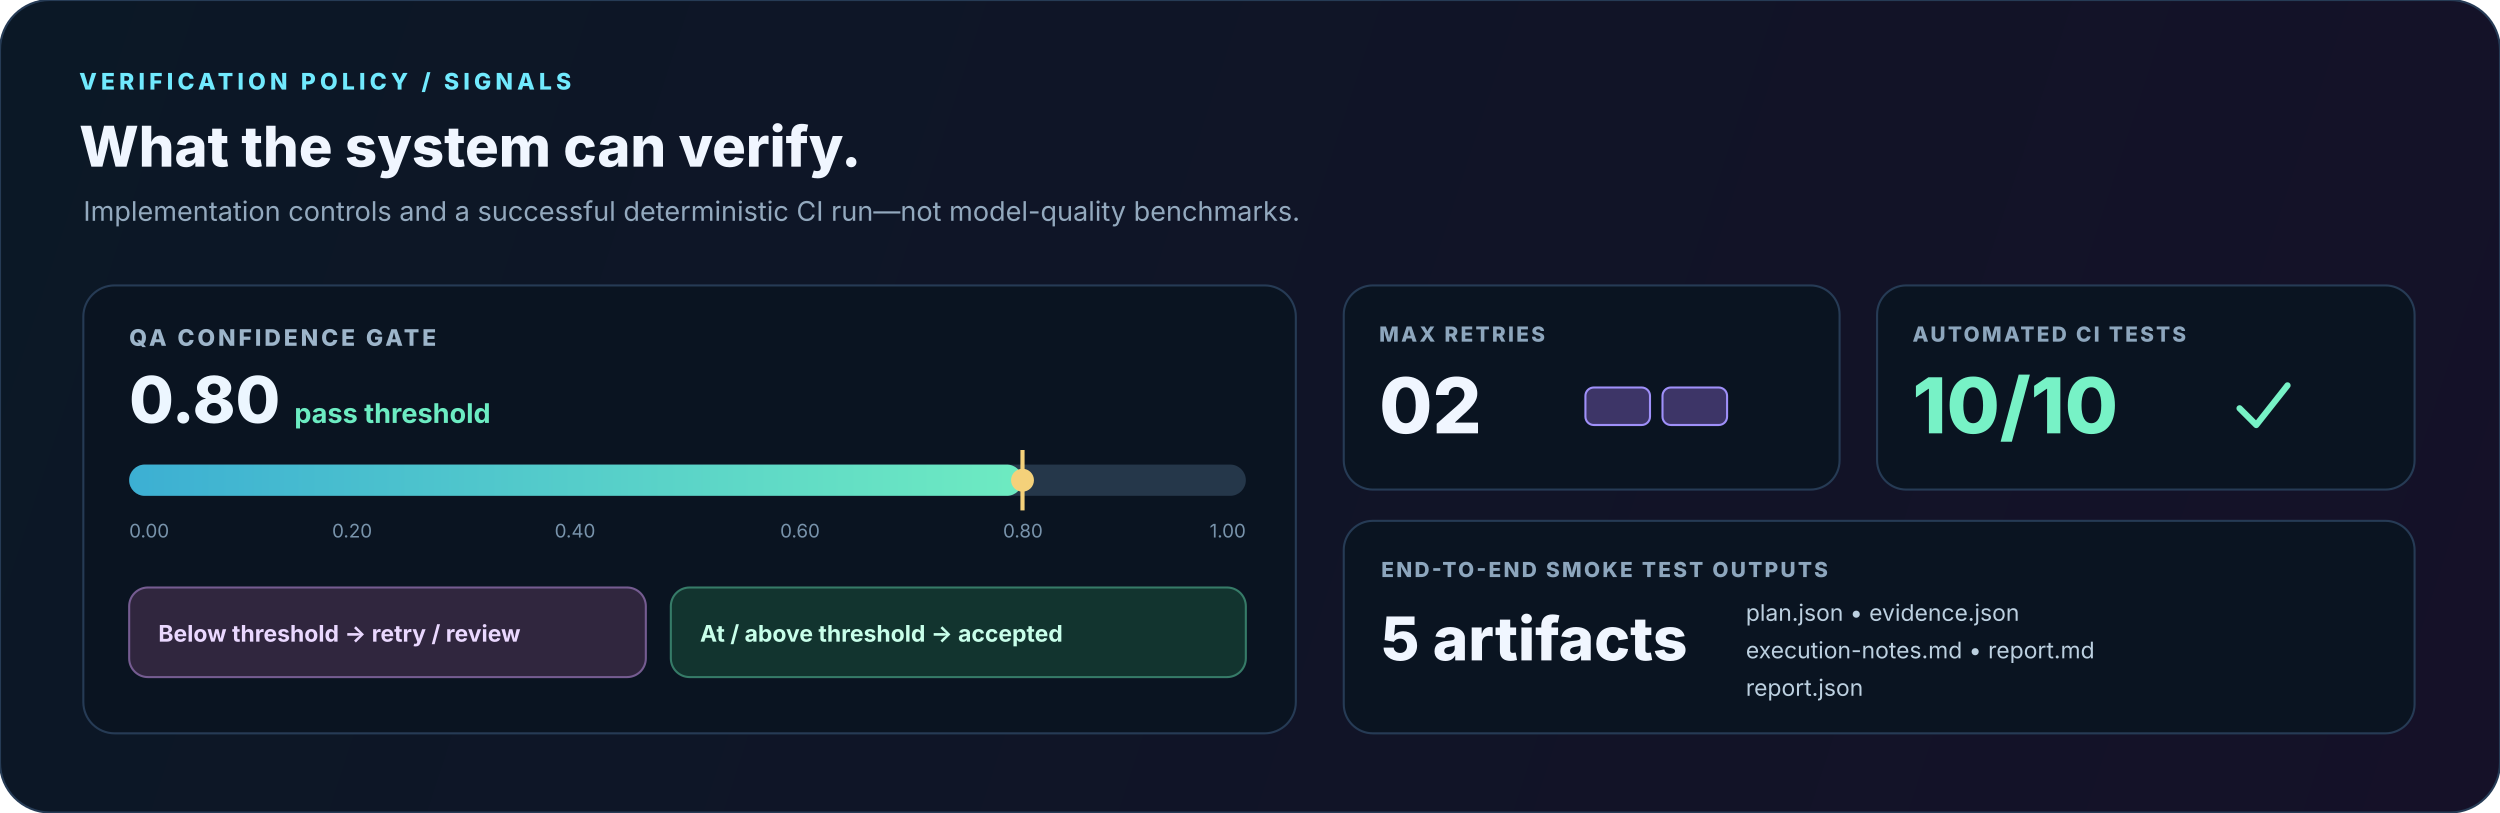
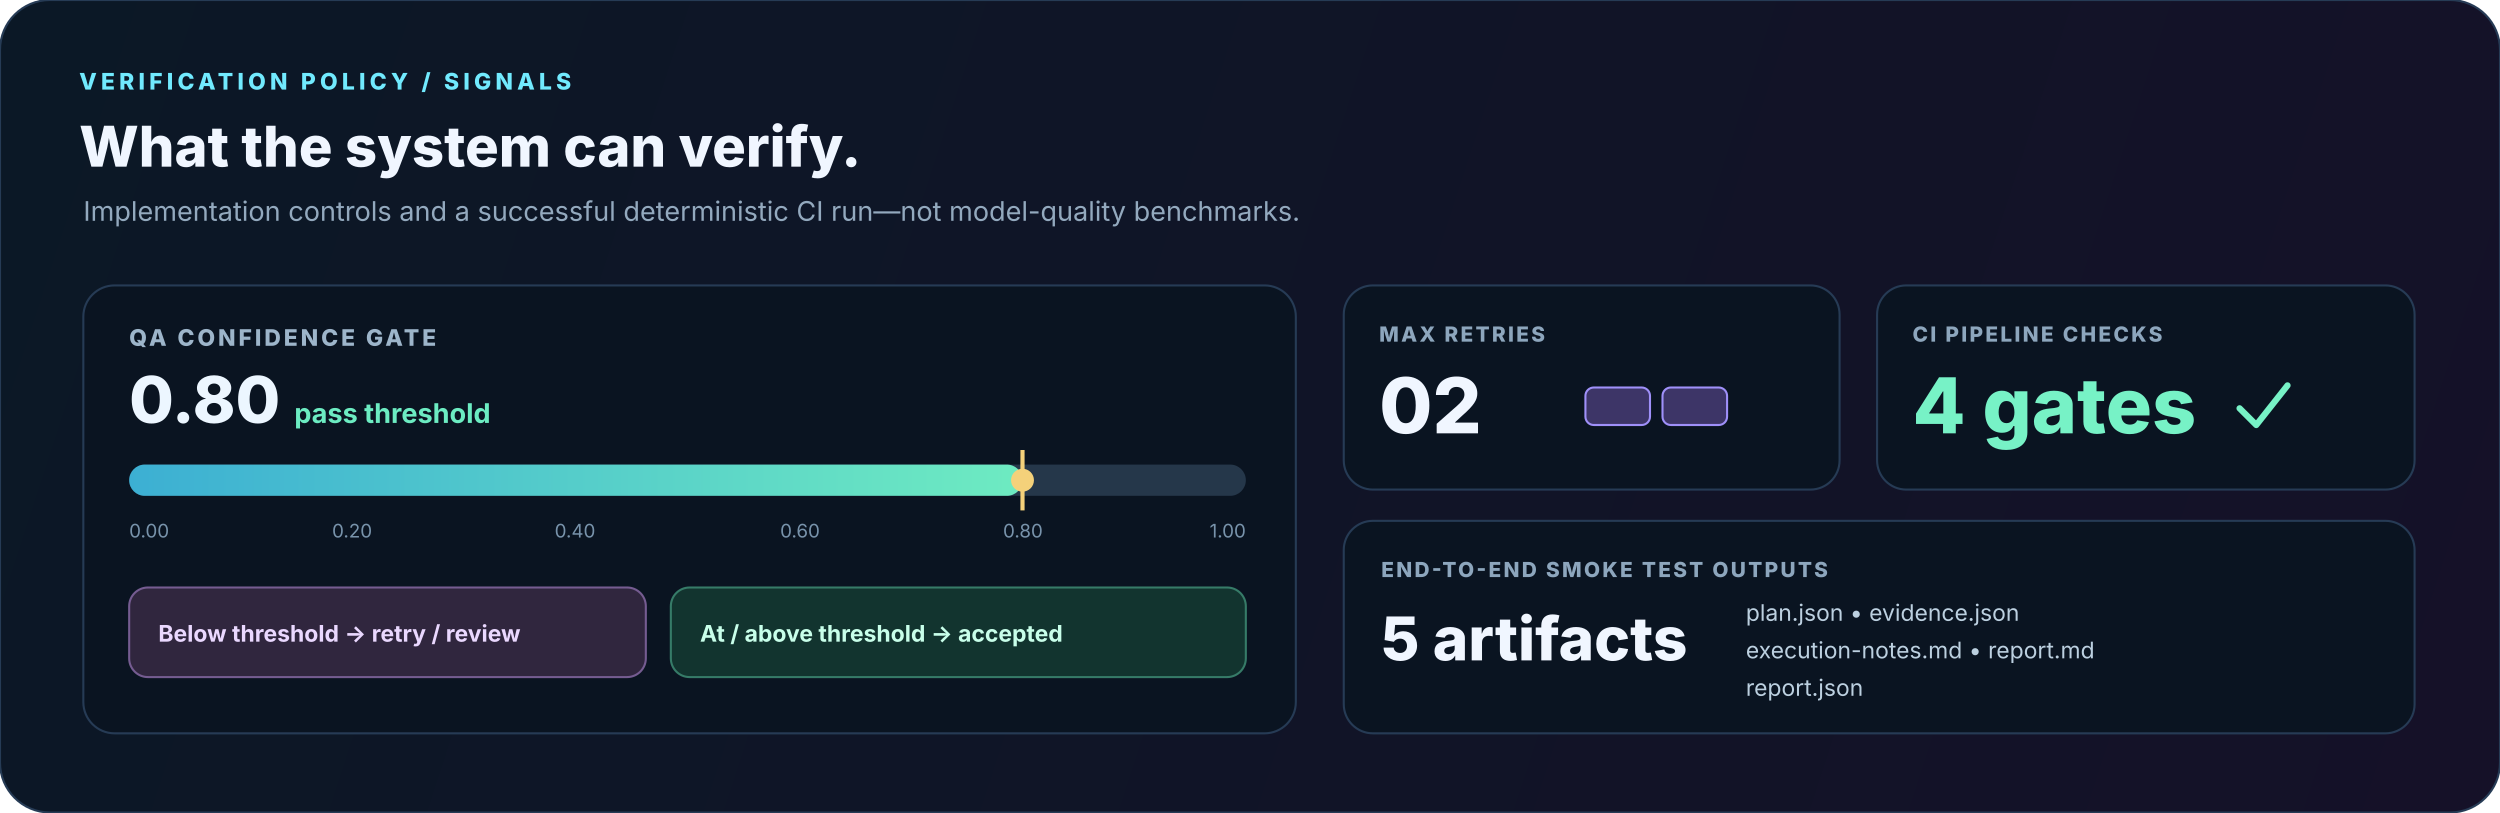
<svg xmlns="http://www.w3.org/2000/svg" width="1200" height="390" viewBox="0 0 1200 390" fill="none" role="img" aria-labelledby="t d">
  <defs>
    <linearGradient id="bg" x1="0" y1="0" x2="1200" y2="390" gradientUnits="userSpaceOnUse">
      <stop stop-color="#0B1826" />
      <stop offset="1" stop-color="#151128" />
    </linearGradient>
    <linearGradient id="bar">
      <stop stop-color="#3CAFD3" />
      <stop offset="1" stop-color="#6EEBC1" />
    </linearGradient>
  </defs>
  <rect width="1200" height="390" rx="24" fill="url(#bg)" stroke="#263B55" />
  <g font-family="Inter,Segoe UI,Arial,sans-serif">
    <text x="38" y="43" fill="#71EAFE" font-size="11" font-weight="800" letter-spacing="2">VERIFICATION POLICY / SIGNALS</text>
    <text x="38" y="80" fill="#F0F6FF" font-size="27" font-weight="800">What the system can verify.</text>
    <text x="40" y="106" fill="#93A9BE" font-size="13">Implementation controls and a successful deterministic CI run—not model-quality benchmarks.</text>
    <g transform="translate(40 137)">
      <rect width="582" height="215" rx="15" fill="#0A1421" stroke="#263B55" />
      <text x="22" y="29" fill="#9DB5CA" font-size="11" font-weight="800" letter-spacing="1.4">QA CONFIDENCE GATE</text>
      <text x="22" y="66" fill="#ECF6FF" font-size="31" font-weight="800">0.80 <tspan fill="#6CECC2" font-size="13" font-weight="650">pass threshold</tspan>
      </text>
      <rect x="22" y="86" width="536" height="15" rx="7.5" fill="#25374A" />
      <rect x="22" y="86" width="428.8" height="15" rx="7.5" fill="url(#bar)" />
      <path d="M450.8 79V108" stroke="#F4D17A" stroke-width="2" />
      <circle cx="450.8" cy="93.5" r="5.5" fill="#F4D17A" />
      <g fill="#7893AB" font-size="9">
        <text x="22" y="121">0.00</text>
        <text x="129" y="121" text-anchor="middle">0.20</text>
        <text x="236" y="121" text-anchor="middle">0.40</text>
        <text x="344" y="121" text-anchor="middle">0.60</text>
        <text x="451" y="121" text-anchor="middle">0.80</text>
        <text x="558" y="121" text-anchor="end">1.00</text>
      </g>
      <rect x="22" y="145" width="248" height="43" rx="9" fill="#30263E" stroke="#755C91" />
      <text x="36" y="171" fill="#EAD8FF" font-size="11" font-weight="700">Below threshold → retry / review</text>
      <rect x="282" y="145" width="276" height="43" rx="9" fill="#12342F" stroke="#367B68" />
      <text x="296" y="171" fill="#C8FFEA" font-size="11" font-weight="700">At / above threshold → accepted</text>
    </g>
    <g transform="translate(645 137)">
      <rect width="238" height="98" rx="14" fill="#0A1421" stroke="#263B55" />
      <text x="17" y="27" fill="#8DA6BD" font-size="10" font-weight="800" letter-spacing="1.1">MAX RETRIES</text>
      <text x="17" y="71" fill="#F0F6FF" font-size="37" font-weight="800">02</text>
      <rect x="116" y="49" width="31" height="18" rx="4" fill="#3D3567" stroke="#9F90F9" />
      <rect x="153" y="49" width="31" height="18" rx="4" fill="#3D3567" stroke="#9F90F9" />
    </g>
    <g transform="translate(901 137)">
      <rect width="258" height="98" rx="14" fill="#0A1421" stroke="#263B55" />
-       <text x="17" y="27" fill="#8DA6BD" font-size="10" font-weight="800" letter-spacing="1.1">AUTOMATED CI TESTS</text>
-       <text x="17" y="71" fill="#77F2C6" font-size="37" font-weight="800">10/10</text>
+       <text x="17" y="27" fill="#8DA6BD" font-size="10" font-weight="800" letter-spacing="1.1">CI PIPELINE CHECKS</text>
+       <text x="17" y="71" fill="#77F2C6" font-size="37" font-weight="800">4 gates</text>
      <path d="M174 59l8 8 15-19" stroke="#77F2C6" stroke-width="3" stroke-linecap="round" stroke-linejoin="round" />
    </g>
    <g transform="translate(645 250)">
      <rect width="514" height="102" rx="14" fill="#0A1421" stroke="#263B55" />
      <text x="18" y="27" fill="#8DA6BD" font-size="10" font-weight="800" letter-spacing="1.1">END-TO-END SMOKE TEST OUTPUTS</text>
      <text x="18" y="67" fill="#F0F6FF" font-size="29" font-weight="800">5 artifacts</text>
      <text x="193" y="48" fill="#BCD0E0" font-size="11">plan.json • evidence.json</text>
      <text x="193" y="66" fill="#BCD0E0" font-size="11">execution-notes.md • report.md</text>
      <text x="193" y="84" fill="#BCD0E0" font-size="11">report.json</text>
    </g>
  </g>
</svg>
